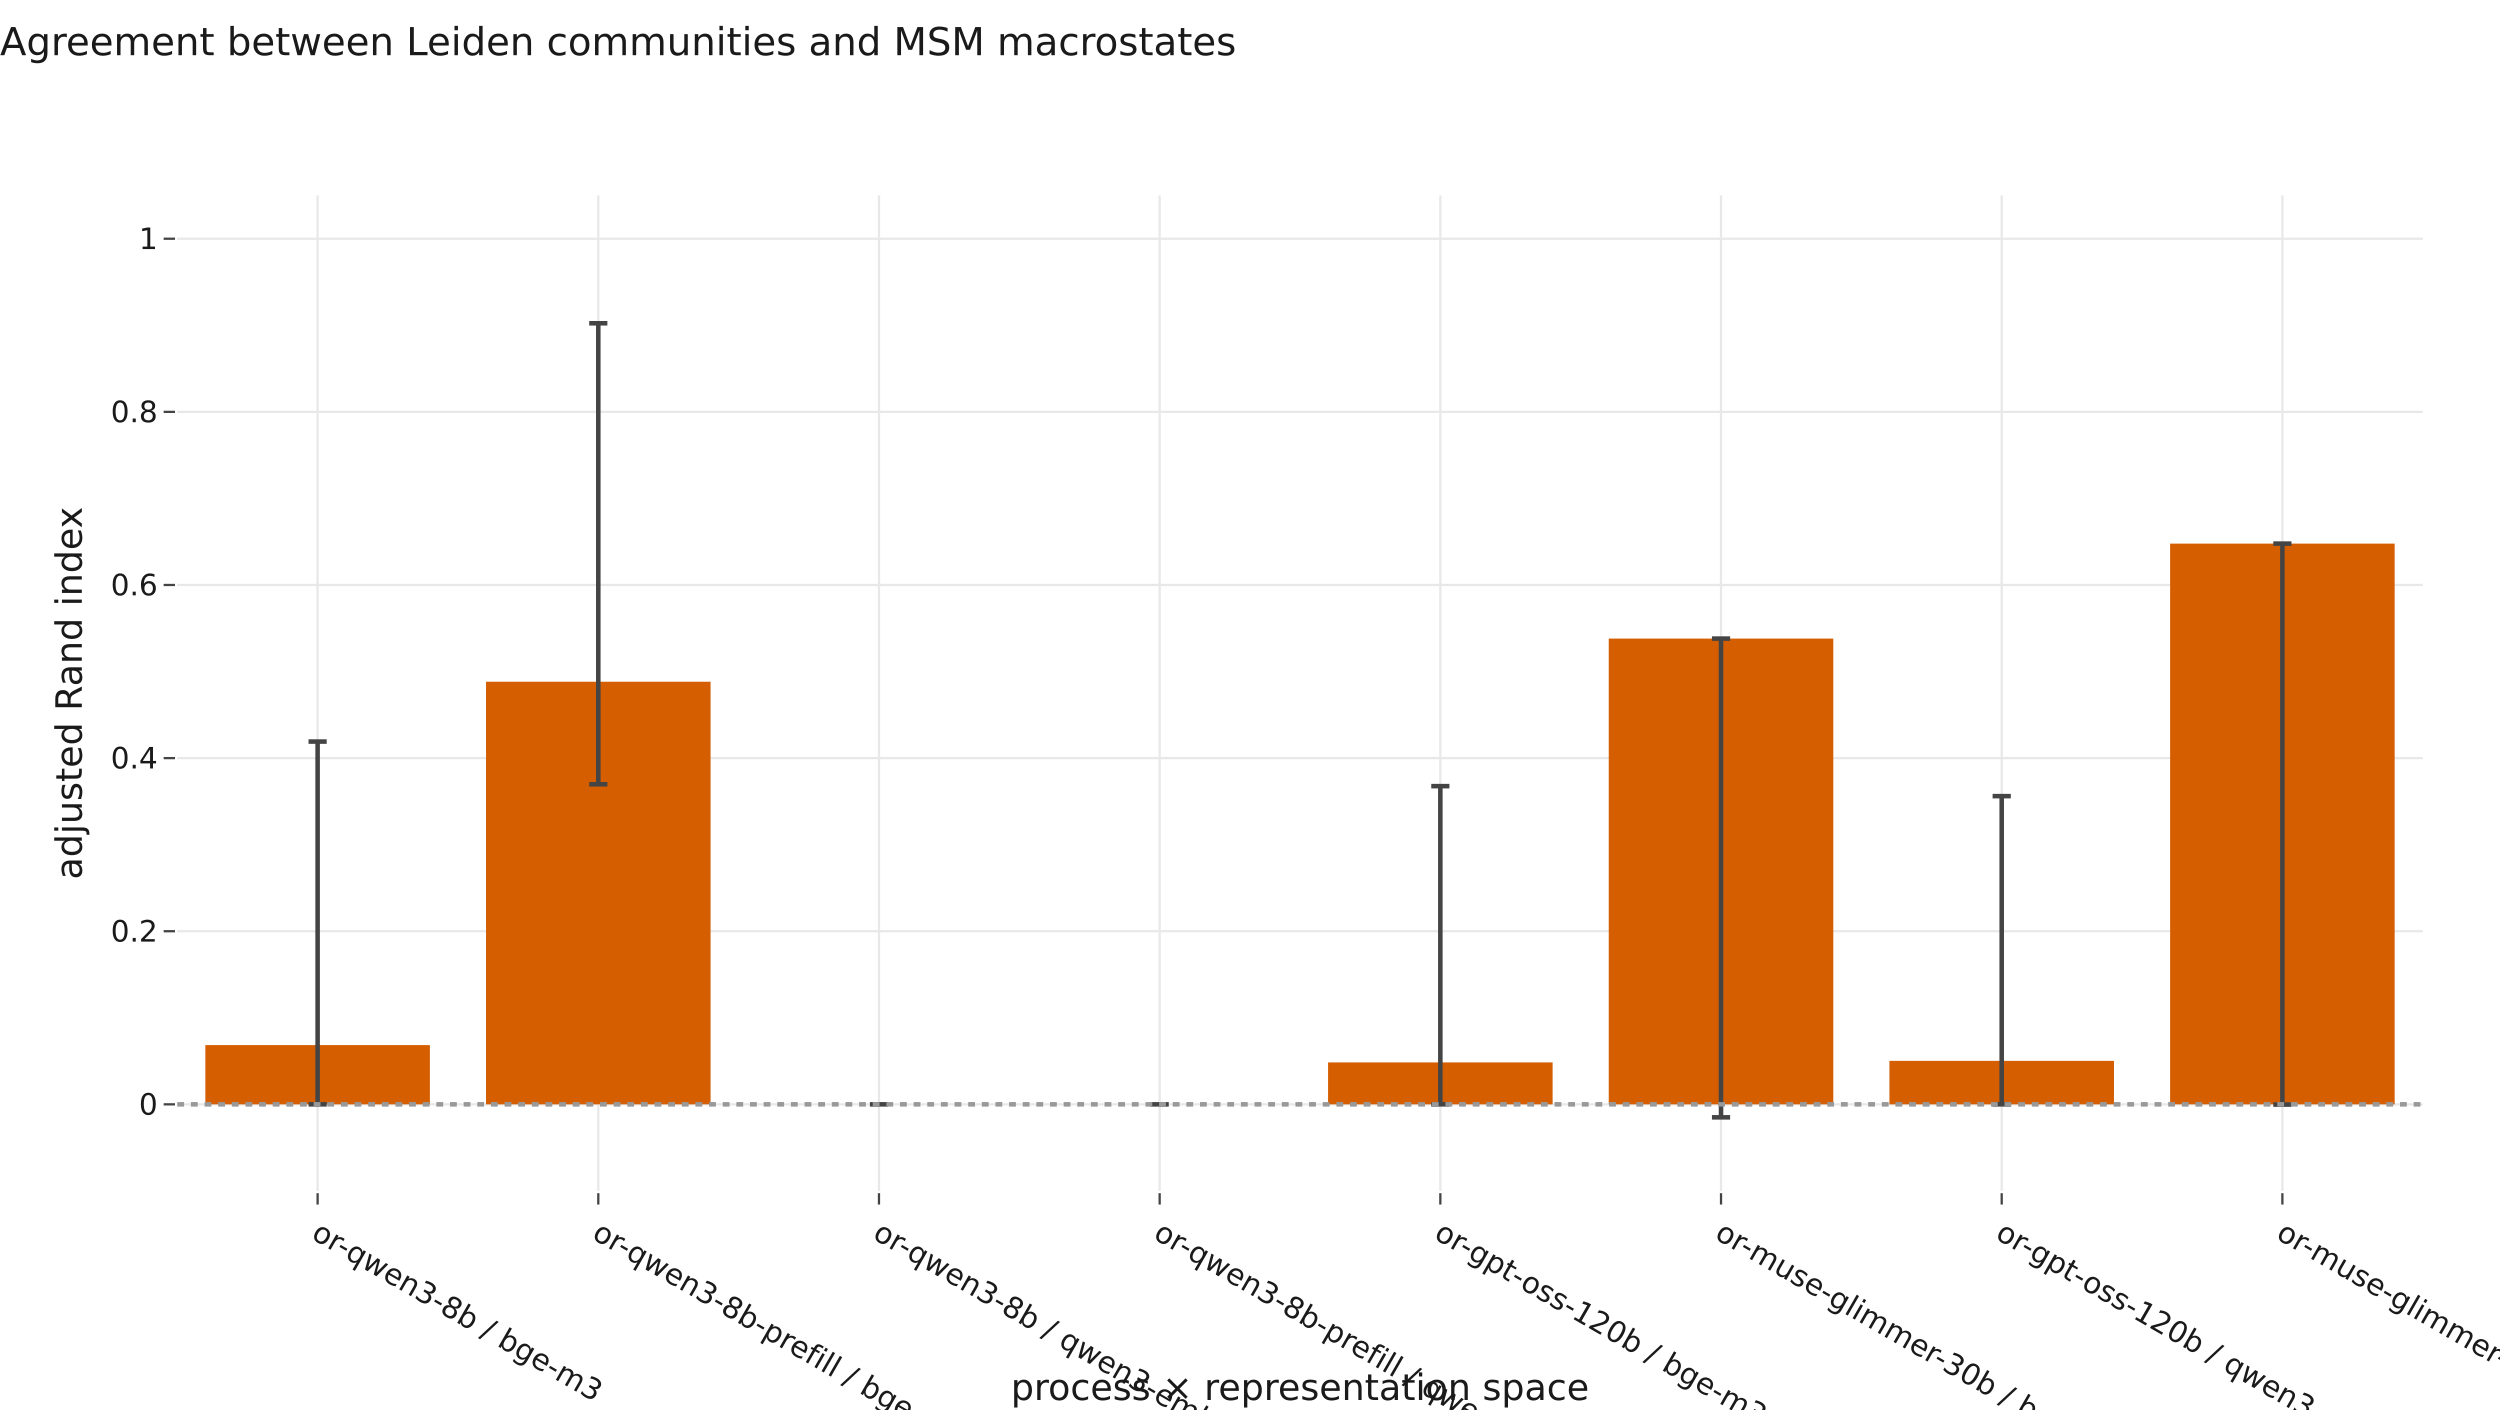
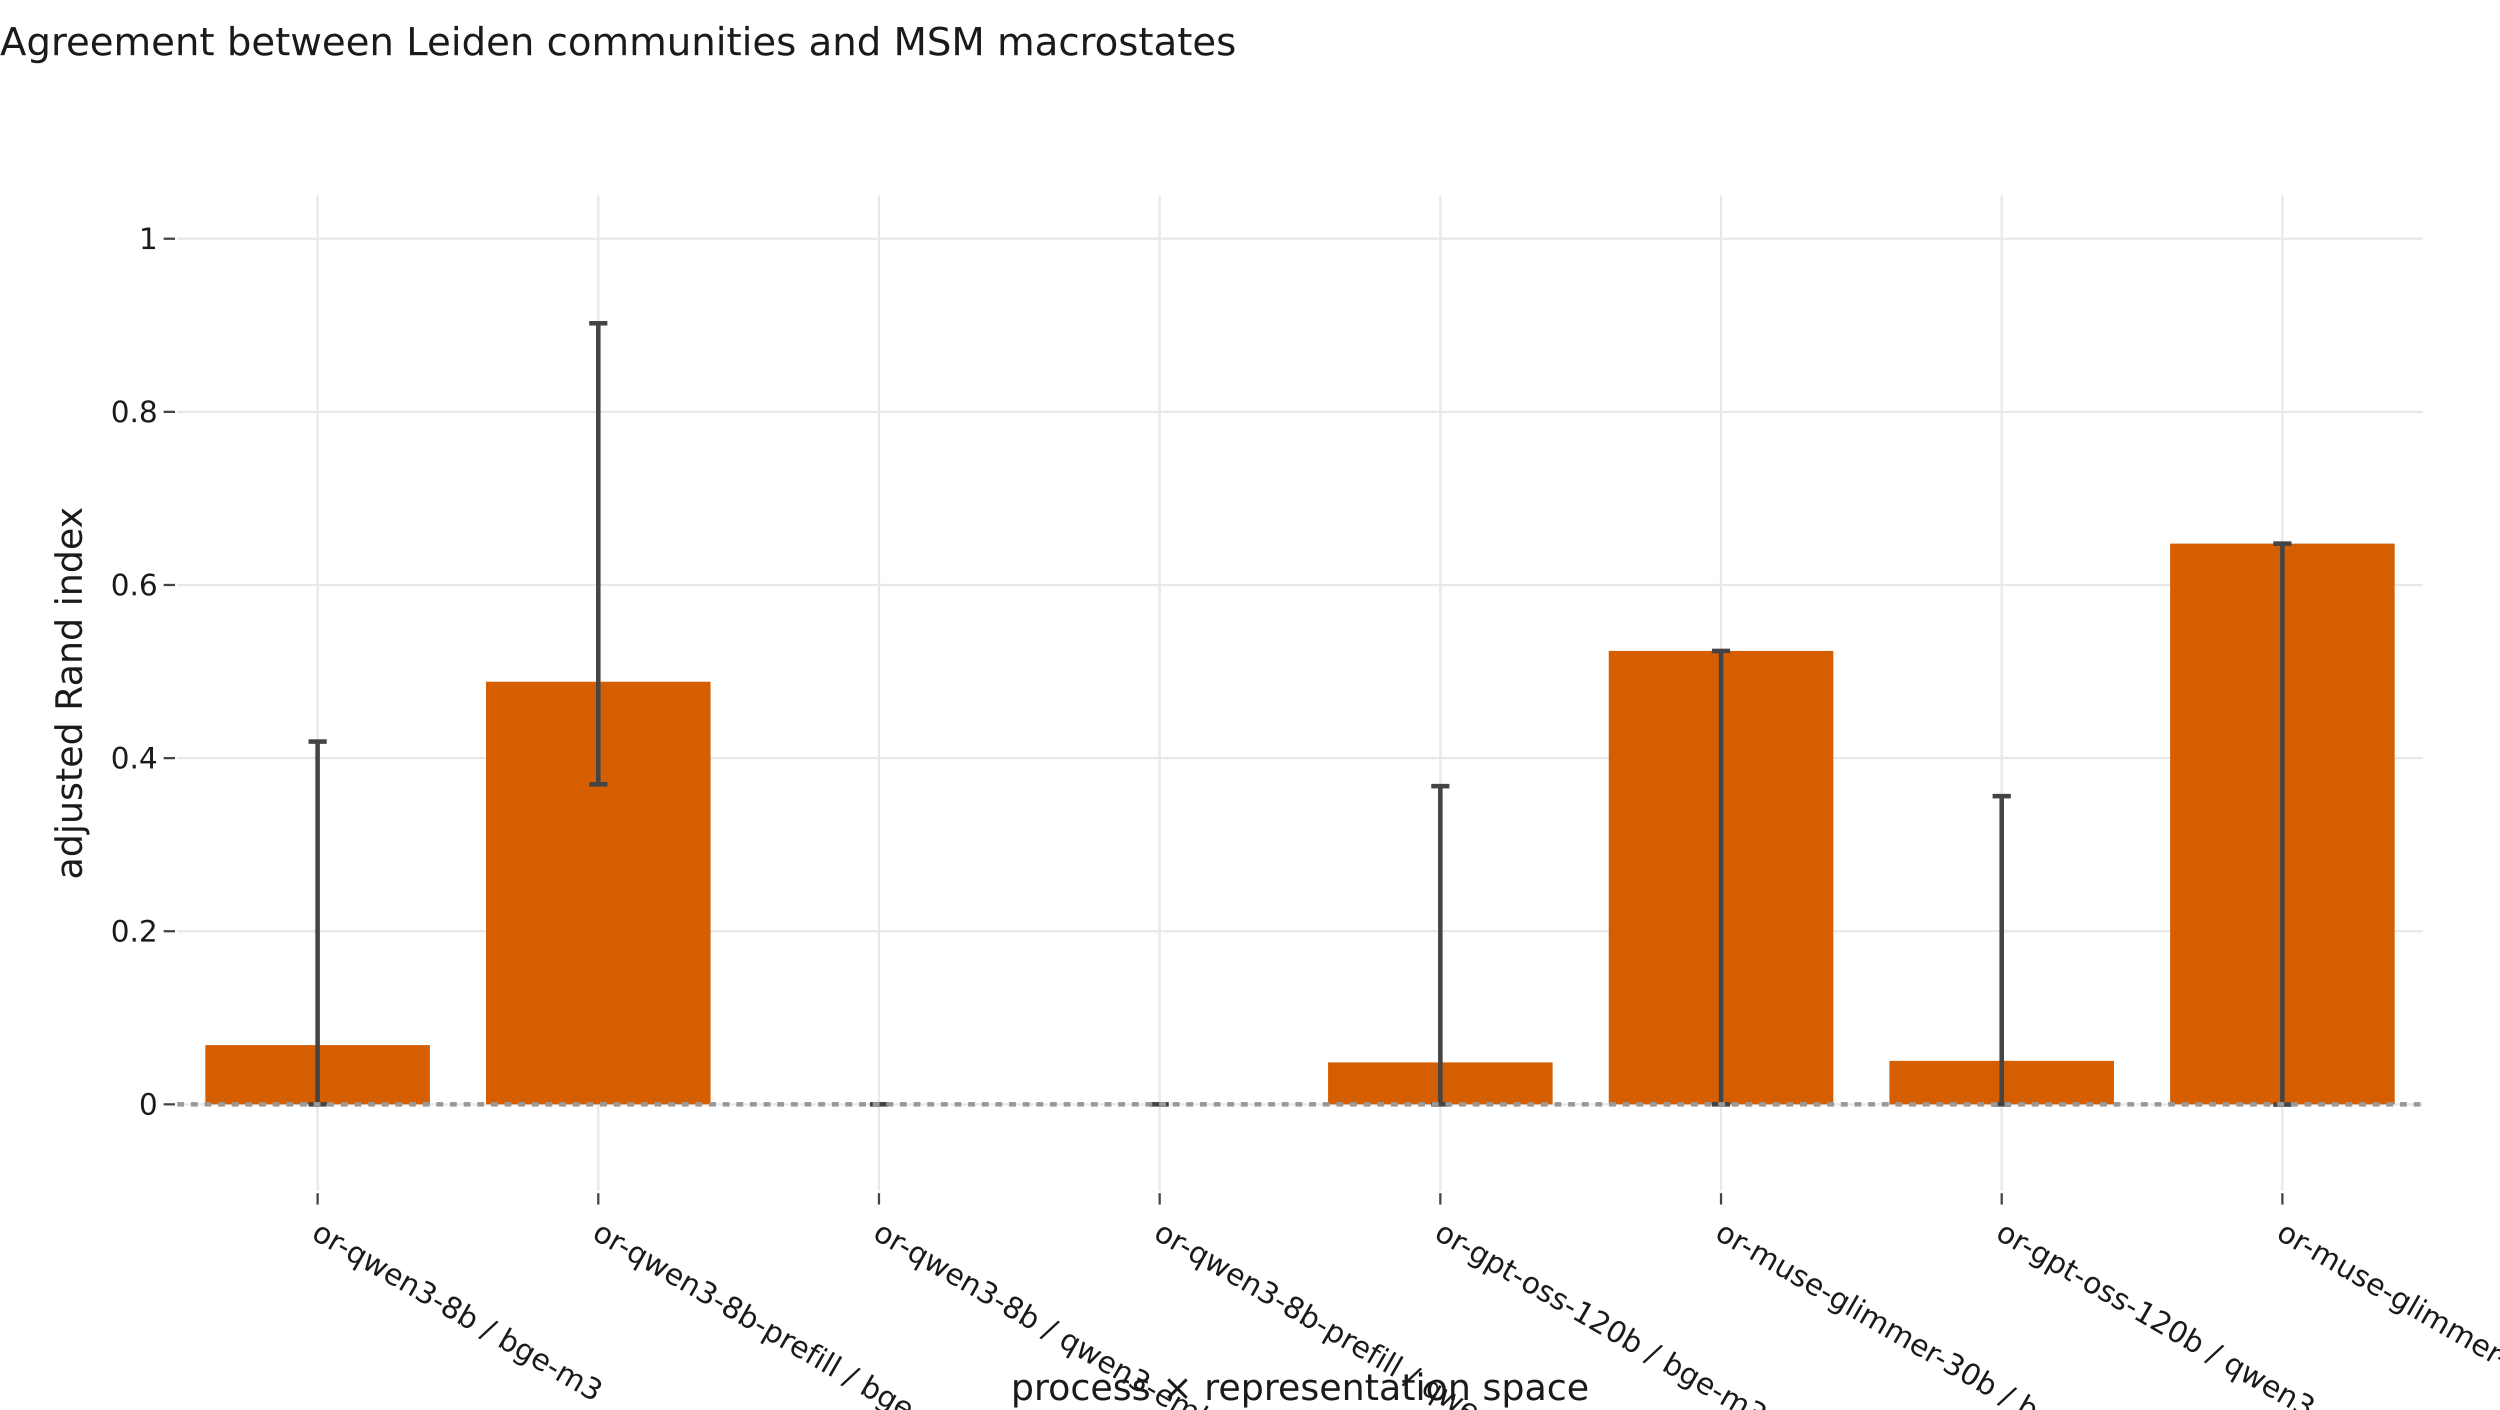
<svg xmlns="http://www.w3.org/2000/svg" class="main-svg" width="2200" height="1240" style="" viewBox="0 0 1100 620">
  <rect x="0" y="0" width="1100" height="620" style="fill: rgb(255, 255, 255); fill-opacity: 1;" />
-   <defs id="defs-9815d5">
+   <defs id="defs-07a967">
    <g class="clips">
-       <clipPath id="clip9815d5xyplot" class="plotclip">
+       <clipPath id="clip07a967xyplot" class="plotclip">
        <rect width="988" height="438" />
      </clipPath>
-       <clipPath class="axesclip" id="clip9815d5x">
+       <clipPath class="axesclip" id="clip07a967x">
        <rect x="78" y="0" width="988" height="620" />
      </clipPath>
-       <clipPath class="axesclip" id="clip9815d5y">
+       <clipPath class="axesclip" id="clip07a967y">
        <rect x="0" y="86" width="1100" height="438" />
      </clipPath>
-       <clipPath class="axesclip" id="clip9815d5xy">
+       <clipPath class="axesclip" id="clip07a967xy">
        <rect x="78" y="86" width="988" height="438" />
      </clipPath>
    </g>
    <g class="gradients" />
    <g class="patterns" />
  </defs>
  <g class="bglayer" />
  <g class="layer-below">
    <g class="imagelayer" />
    <g class="shapelayer" />
  </g>
  <g class="cartesianlayer">
    <g class="subplot xy">
      <g class="layer-subplot">
        <g class="shapelayer" />
        <g class="imagelayer" />
      </g>
      <g class="minor-gridlayer">
        <g class="x" />
        <g class="y" />
      </g>
      <g class="gridlayer">
        <g class="x">
          <path class="xgrid crisp" transform="translate(139.75,0)" d="M0,86v438" style="stroke: rgb(232, 232, 232); stroke-opacity: 1; stroke-width: 1px;" />
          <path class="xgrid crisp" transform="translate(263.25,0)" d="M0,86v438" style="stroke: rgb(232, 232, 232); stroke-opacity: 1; stroke-width: 1px;" />
          <path class="xgrid crisp" transform="translate(386.75,0)" d="M0,86v438" style="stroke: rgb(232, 232, 232); stroke-opacity: 1; stroke-width: 1px;" />
          <path class="xgrid crisp" transform="translate(510.25,0)" d="M0,86v438" style="stroke: rgb(232, 232, 232); stroke-opacity: 1; stroke-width: 1px;" />
          <path class="xgrid crisp" transform="translate(633.75,0)" d="M0,86v438" style="stroke: rgb(232, 232, 232); stroke-opacity: 1; stroke-width: 1px;" />
          <path class="xgrid crisp" transform="translate(757.25,0)" d="M0,86v438" style="stroke: rgb(232, 232, 232); stroke-opacity: 1; stroke-width: 1px;" />
          <path class="xgrid crisp" transform="translate(880.75,0)" d="M0,86v438" style="stroke: rgb(232, 232, 232); stroke-opacity: 1; stroke-width: 1px;" />
          <path class="xgrid crisp" transform="translate(1004.25,0)" d="M0,86v438" style="stroke: rgb(232, 232, 232); stroke-opacity: 1; stroke-width: 1px;" />
        </g>
        <g class="y">
          <path class="ygrid crisp" transform="translate(0,485.91)" d="M78,0h988" style="stroke: rgb(232, 232, 232); stroke-opacity: 1; stroke-width: 1px;" />
          <path class="ygrid crisp" transform="translate(0,409.74)" d="M78,0h988" style="stroke: rgb(232, 232, 232); stroke-opacity: 1; stroke-width: 1px;" />
          <path class="ygrid crisp" transform="translate(0,333.57)" d="M78,0h988" style="stroke: rgb(232, 232, 232); stroke-opacity: 1; stroke-width: 1px;" />
          <path class="ygrid crisp" transform="translate(0,257.39)" d="M78,0h988" style="stroke: rgb(232, 232, 232); stroke-opacity: 1; stroke-width: 1px;" />
          <path class="ygrid crisp" transform="translate(0,181.22)" d="M78,0h988" style="stroke: rgb(232, 232, 232); stroke-opacity: 1; stroke-width: 1px;" />
          <path class="ygrid crisp" transform="translate(0,105.04)" d="M78,0h988" style="stroke: rgb(232, 232, 232); stroke-opacity: 1; stroke-width: 1px;" />
        </g>
      </g>
      <g class="zerolinelayer" />
      <g class="layer-between">
        <g class="shapelayer" />
        <g class="imagelayer" />
      </g>
      <path class="xlines-below" />
      <path class="ylines-below" />
      <g class="overlines-below" />
      <g class="xaxislayer-below" />
      <g class="yaxislayer-below" />
      <g class="overaxes-below" />
      <g class="overplot">
-         <g class="xy" transform="translate(78,86)" clip-path="url(#clip9815d5xyplot)">
+         <g class="xy" transform="translate(78,86)" clip-path="url(#clip07a967xyplot)">
          <g class="barlayer mlayer">
            <g class="trace bars" style="opacity: 1;">
              <g class="points">
                <g class="point">
                  <path d="M12.35,399.91V373.84H111.15V399.91Z" style="vector-effect: none; opacity: 1; stroke-width: 0px; fill: rgb(213, 94, 0); fill-opacity: 1;" />
                </g>
                <g class="point">
                  <path d="M135.85,399.91V213.96H234.65V399.91Z" style="vector-effect: none; opacity: 1; stroke-width: 0px; fill: rgb(213, 94, 0); fill-opacity: 1;" />
                </g>
                <g class="point">
                  <path d="M0,0Z" style="vector-effect: none; opacity: 1; stroke-width: 0px; fill: rgb(213, 94, 0); fill-opacity: 1;" />
                </g>
                <g class="point">
                  <path d="M0,0Z" style="vector-effect: none; opacity: 1; stroke-width: 0px; fill: rgb(213, 94, 0); fill-opacity: 1;" />
                </g>
                <g class="point">
                  <path d="M506.35,399.91V381.46H605.15V399.91Z" style="vector-effect: none; opacity: 1; stroke-width: 0px; fill: rgb(213, 94, 0); fill-opacity: 1;" />
                </g>
                <g class="point">
-                   <path d="M629.85,399.91V194.98H728.65V399.91Z" style="vector-effect: none; opacity: 1; stroke-width: 0px; fill: rgb(213, 94, 0); fill-opacity: 1;" />
+                   <path d="M629.85,399.91V200.41H728.65V399.91Z" style="vector-effect: none; opacity: 1; stroke-width: 0px; fill: rgb(213, 94, 0); fill-opacity: 1;" />
                </g>
                <g class="point">
                  <path d="M753.35,399.91V380.78H852.15V399.91Z" style="vector-effect: none; opacity: 1; stroke-width: 0px; fill: rgb(213, 94, 0); fill-opacity: 1;" />
                </g>
                <g class="point">
                  <path d="M876.85,399.91V153.19H975.65V399.91Z" style="vector-effect: none; opacity: 1; stroke-width: 0px; fill: rgb(213, 94, 0); fill-opacity: 1;" />
                </g>
              </g>
              <g class="errorbar">
                <path class="yerror" d="M57.75,240.29h8m-4,0V399.91m-4,0h8" style="vector-effect: none; stroke-width: 2px; stroke: rgb(68, 68, 68); stroke-opacity: 1;" />
              </g>
              <g class="errorbar">
                <path class="yerror" d="M181.25,56.24h8m-4,0V259.09m-4,0h8" style="vector-effect: none; stroke-width: 2px; stroke: rgb(68, 68, 68); stroke-opacity: 1;" />
              </g>
              <g class="errorbar">
                <path class="yerror" d="M304.75,399.91h8m-4,0V399.91m-4,0h8" style="vector-effect: none; stroke-width: 2px; stroke: rgb(68, 68, 68); stroke-opacity: 1;" />
              </g>
              <g class="errorbar">
                <path class="yerror" d="M428.25,399.91h8m-4,0V399.91m-4,0h8" style="vector-effect: none; stroke-width: 2px; stroke: rgb(68, 68, 68); stroke-opacity: 1;" />
              </g>
              <g class="errorbar">
                <path class="yerror" d="M551.75,259.9h8m-4,0V399.91m-4,0h8" style="vector-effect: none; stroke-width: 2px; stroke: rgb(68, 68, 68); stroke-opacity: 1;" />
              </g>
              <g class="errorbar">
-                 <path class="yerror" d="M675.25,194.98h8m-4,0V405.63m-4,0h8" style="vector-effect: none; stroke-width: 2px; stroke: rgb(68, 68, 68); stroke-opacity: 1;" />
+                 <path class="yerror" d="M675.25,200.41h8m-4,0V399.91m-4,0h8" style="vector-effect: none; stroke-width: 2px; stroke: rgb(68, 68, 68); stroke-opacity: 1;" />
              </g>
              <g class="errorbar">
                <path class="yerror" d="M798.75,264.3h8m-4,0V399.91m-4,0h8" style="vector-effect: none; stroke-width: 2px; stroke: rgb(68, 68, 68); stroke-opacity: 1;" />
              </g>
              <g class="errorbar">
                <path class="yerror" d="M922.25,153.19h8m-4,0V400.02m-4,0h8" style="vector-effect: none; stroke-width: 2px; stroke: rgb(68, 68, 68); stroke-opacity: 1;" />
              </g>
            </g>
          </g>
        </g>
      </g>
      <g class="zerolinelayer-above" />
      <path class="xlines-above crisp" d="" style="fill: none; stroke-width: 1px; stroke: rgb(0, 0, 0); stroke-opacity: 0;" />
      <path class="ylines-above crisp" d="" style="fill: none; stroke-width: 1px; stroke: rgb(0, 0, 0); stroke-opacity: 0;" />
      <g class="overlines-above" />
      <g class="xaxislayer-above">
        <path class="xtick ticks crisp" d="M0,525v5" transform="translate(139.75,0)" style="stroke: rgb(68, 68, 68); stroke-opacity: 1; stroke-width: 1px;" />
        <path class="xtick ticks crisp" d="M0,525v5" transform="translate(263.25,0)" style="stroke: rgb(68, 68, 68); stroke-opacity: 1; stroke-width: 1px;" />
        <path class="xtick ticks crisp" d="M0,525v5" transform="translate(386.75,0)" style="stroke: rgb(68, 68, 68); stroke-opacity: 1; stroke-width: 1px;" />
        <path class="xtick ticks crisp" d="M0,525v5" transform="translate(510.25,0)" style="stroke: rgb(68, 68, 68); stroke-opacity: 1; stroke-width: 1px;" />
        <path class="xtick ticks crisp" d="M0,525v5" transform="translate(633.75,0)" style="stroke: rgb(68, 68, 68); stroke-opacity: 1; stroke-width: 1px;" />
        <path class="xtick ticks crisp" d="M0,525v5" transform="translate(757.25,0)" style="stroke: rgb(68, 68, 68); stroke-opacity: 1; stroke-width: 1px;" />
        <path class="xtick ticks crisp" d="M0,525v5" transform="translate(880.75,0)" style="stroke: rgb(68, 68, 68); stroke-opacity: 1; stroke-width: 1px;" />
        <path class="xtick ticks crisp" d="M0,525v5" transform="translate(1004.25,0)" style="stroke: rgb(68, 68, 68); stroke-opacity: 1; stroke-width: 1px;" />
        <g class="xtick">
          <text text-anchor="start" x="0" y="545.6" transform="translate(139.75,0) rotate(30,0,539.1)" style="font-family: 'DejaVu Sans', 'Segoe UI', Helvetica, Arial, sans-serif; font-size: 13px; fill: rgb(26, 26, 26); fill-opacity: 1; white-space: pre;">or-qwen3-8b / bge-m3</text>
        </g>
        <g class="xtick">
          <text text-anchor="start" x="0" y="545.6" transform="translate(263.25,0) rotate(30,0,539.1)" style="font-family: 'DejaVu Sans', 'Segoe UI', Helvetica, Arial, sans-serif; font-size: 13px; fill: rgb(26, 26, 26); fill-opacity: 1; white-space: pre;">or-qwen3-8b-prefill / bge-m3</text>
        </g>
        <g class="xtick">
          <text text-anchor="start" x="0" y="545.6" transform="translate(386.75,0) rotate(30,0,539.1)" style="font-family: 'DejaVu Sans', 'Segoe UI', Helvetica, Arial, sans-serif; font-size: 13px; fill: rgb(26, 26, 26); fill-opacity: 1; white-space: pre;">or-qwen3-8b / qwen3-embed-8b</text>
        </g>
        <g class="xtick">
          <text text-anchor="start" x="0" y="545.6" transform="translate(510.25,0) rotate(30,0,539.1)" style="font-family: 'DejaVu Sans', 'Segoe UI', Helvetica, Arial, sans-serif; font-size: 13px; fill: rgb(26, 26, 26); fill-opacity: 1; white-space: pre;">or-qwen3-8b-prefill / qwen3-embed-8b</text>
        </g>
        <g class="xtick">
          <text text-anchor="start" x="0" y="545.6" transform="translate(633.75,0) rotate(30,0,539.1)" style="font-family: 'DejaVu Sans', 'Segoe UI', Helvetica, Arial, sans-serif; font-size: 13px; fill: rgb(26, 26, 26); fill-opacity: 1; white-space: pre;">or-gpt-oss-120b / bge-m3</text>
        </g>
        <g class="xtick">
          <text text-anchor="start" x="0" y="545.6" transform="translate(757.25,0) rotate(30,0,539.1)" style="font-family: 'DejaVu Sans', 'Segoe UI', Helvetica, Arial, sans-serif; font-size: 13px; fill: rgb(26, 26, 26); fill-opacity: 1; white-space: pre;">or-muse-glimmer-30b / bge-m3</text>
        </g>
        <g class="xtick">
          <text text-anchor="start" x="0" y="545.6" transform="translate(880.75,0) rotate(30,0,539.1)" style="font-family: 'DejaVu Sans', 'Segoe UI', Helvetica, Arial, sans-serif; font-size: 13px; fill: rgb(26, 26, 26); fill-opacity: 1; white-space: pre;">or-gpt-oss-120b / qwen3-embed-8b</text>
        </g>
        <g class="xtick">
          <text text-anchor="start" x="0" y="545.6" transform="translate(1004.25,0) rotate(30,0,539.1)" style="font-family: 'DejaVu Sans', 'Segoe UI', Helvetica, Arial, sans-serif; font-size: 13px; fill: rgb(26, 26, 26); fill-opacity: 1; white-space: pre;">or-muse-glimmer-30b / qwen3-embed-8b</text>
        </g>
      </g>
      <g class="yaxislayer-above">
        <path class="ytick ticks crisp" d="M77,0h-5" transform="translate(0,485.91)" style="stroke: rgb(68, 68, 68); stroke-opacity: 1; stroke-width: 1px;" />
        <path class="ytick ticks crisp" d="M77,0h-5" transform="translate(0,409.74)" style="stroke: rgb(68, 68, 68); stroke-opacity: 1; stroke-width: 1px;" />
        <path class="ytick ticks crisp" d="M77,0h-5" transform="translate(0,333.57)" style="stroke: rgb(68, 68, 68); stroke-opacity: 1; stroke-width: 1px;" />
        <path class="ytick ticks crisp" d="M77,0h-5" transform="translate(0,257.39)" style="stroke: rgb(68, 68, 68); stroke-opacity: 1; stroke-width: 1px;" />
        <path class="ytick ticks crisp" d="M77,0h-5" transform="translate(0,181.22)" style="stroke: rgb(68, 68, 68); stroke-opacity: 1; stroke-width: 1px;" />
        <path class="ytick ticks crisp" d="M77,0h-5" transform="translate(0,105.04)" style="stroke: rgb(68, 68, 68); stroke-opacity: 1; stroke-width: 1px;" />
        <g class="ytick">
          <text text-anchor="end" x="69.4" y="4.55" transform="translate(0,485.91)" style="font-family: 'DejaVu Sans', 'Segoe UI', Helvetica, Arial, sans-serif; font-size: 13px; fill: rgb(26, 26, 26); fill-opacity: 1; white-space: pre;">0</text>
        </g>
        <g class="ytick">
          <text text-anchor="end" x="69.4" y="4.55" style="font-family: 'DejaVu Sans', 'Segoe UI', Helvetica, Arial, sans-serif; font-size: 13px; fill: rgb(26, 26, 26); fill-opacity: 1; white-space: pre;" transform="translate(0,409.74)">0.2</text>
        </g>
        <g class="ytick">
          <text text-anchor="end" x="69.4" y="4.55" style="font-family: 'DejaVu Sans', 'Segoe UI', Helvetica, Arial, sans-serif; font-size: 13px; fill: rgb(26, 26, 26); fill-opacity: 1; white-space: pre;" transform="translate(0,333.57)">0.4</text>
        </g>
        <g class="ytick">
          <text text-anchor="end" x="69.4" y="4.55" style="font-family: 'DejaVu Sans', 'Segoe UI', Helvetica, Arial, sans-serif; font-size: 13px; fill: rgb(26, 26, 26); fill-opacity: 1; white-space: pre;" transform="translate(0,257.39)">0.6</text>
        </g>
        <g class="ytick">
          <text text-anchor="end" x="69.4" y="4.55" style="font-family: 'DejaVu Sans', 'Segoe UI', Helvetica, Arial, sans-serif; font-size: 13px; fill: rgb(26, 26, 26); fill-opacity: 1; white-space: pre;" transform="translate(0,181.22)">0.8</text>
        </g>
        <g class="ytick">
          <text text-anchor="end" x="69.4" y="4.55" style="font-family: 'DejaVu Sans', 'Segoe UI', Helvetica, Arial, sans-serif; font-size: 13px; fill: rgb(26, 26, 26); fill-opacity: 1; white-space: pre;" transform="translate(0,105.04)">1</text>
        </g>
      </g>
      <g class="overaxes-above" />
    </g>
  </g>
  <g class="polarlayer" />
  <g class="smithlayer" />
  <g class="ternarylayer" />
  <g class="geolayer" />
  <g class="funnelarealayer" />
  <g class="pielayer" />
  <g class="iciclelayer" />
  <g class="treemaplayer" />
  <g class="sunburstlayer" />
  <g class="glimages" />
-   <defs id="topdefs-9815d5">
+   <defs id="topdefs-07a967">
    <g class="clips" />
  </defs>
  <g class="layer-above">
    <g class="imagelayer" />
    <g class="shapelayer">
-       <g class="shape-group" data-index="0" clip-path="url(#clip9815d5y)">
+       <g class="shape-group" data-index="0" clip-path="url(#clip07a967y)">
        <path data-index="0" fill-rule="evenodd" d="M78,485.91L1066,485.91" style="opacity: 1; stroke: rgb(153, 153, 153); stroke-opacity: 1; fill: rgb(0, 0, 0); fill-opacity: 0; stroke-dasharray: 3px, 3px; stroke-width: 2px;" />
      </g>
    </g>
  </g>
  <g class="infolayer">
    <g class="g-gtitle">
      <text class="gtitle" x="0" y="12.4" text-anchor="start" dy="0.7em" style="opacity: 1; font-family: 'DejaVu Sans', 'Segoe UI', Helvetica, Arial, sans-serif; font-size: 17px; fill: rgb(26, 26, 26); fill-opacity: 1; white-space: pre;">Agreement between Leiden communities and MSM macrostates</text>
    </g>
    <g class="g-xtitle" transform="translate(0,34)">
      <text class="xtitle" x="572" y="582" text-anchor="middle" style="opacity: 1; font-family: 'DejaVu Sans', 'Segoe UI', Helvetica, Arial, sans-serif; font-size: 16px; fill: rgb(26, 26, 26); fill-opacity: 1; white-space: pre;">process × representation space</text>
    </g>
    <g class="g-ytitle">
      <text class="ytitle" transform="rotate(-90,36,305)" x="36" y="305" text-anchor="middle" style="opacity: 1; font-family: 'DejaVu Sans', 'Segoe UI', Helvetica, Arial, sans-serif; font-size: 16px; fill: rgb(26, 26, 26); fill-opacity: 1; white-space: pre;">adjusted Rand index</text>
    </g>
  </g>
</svg>
